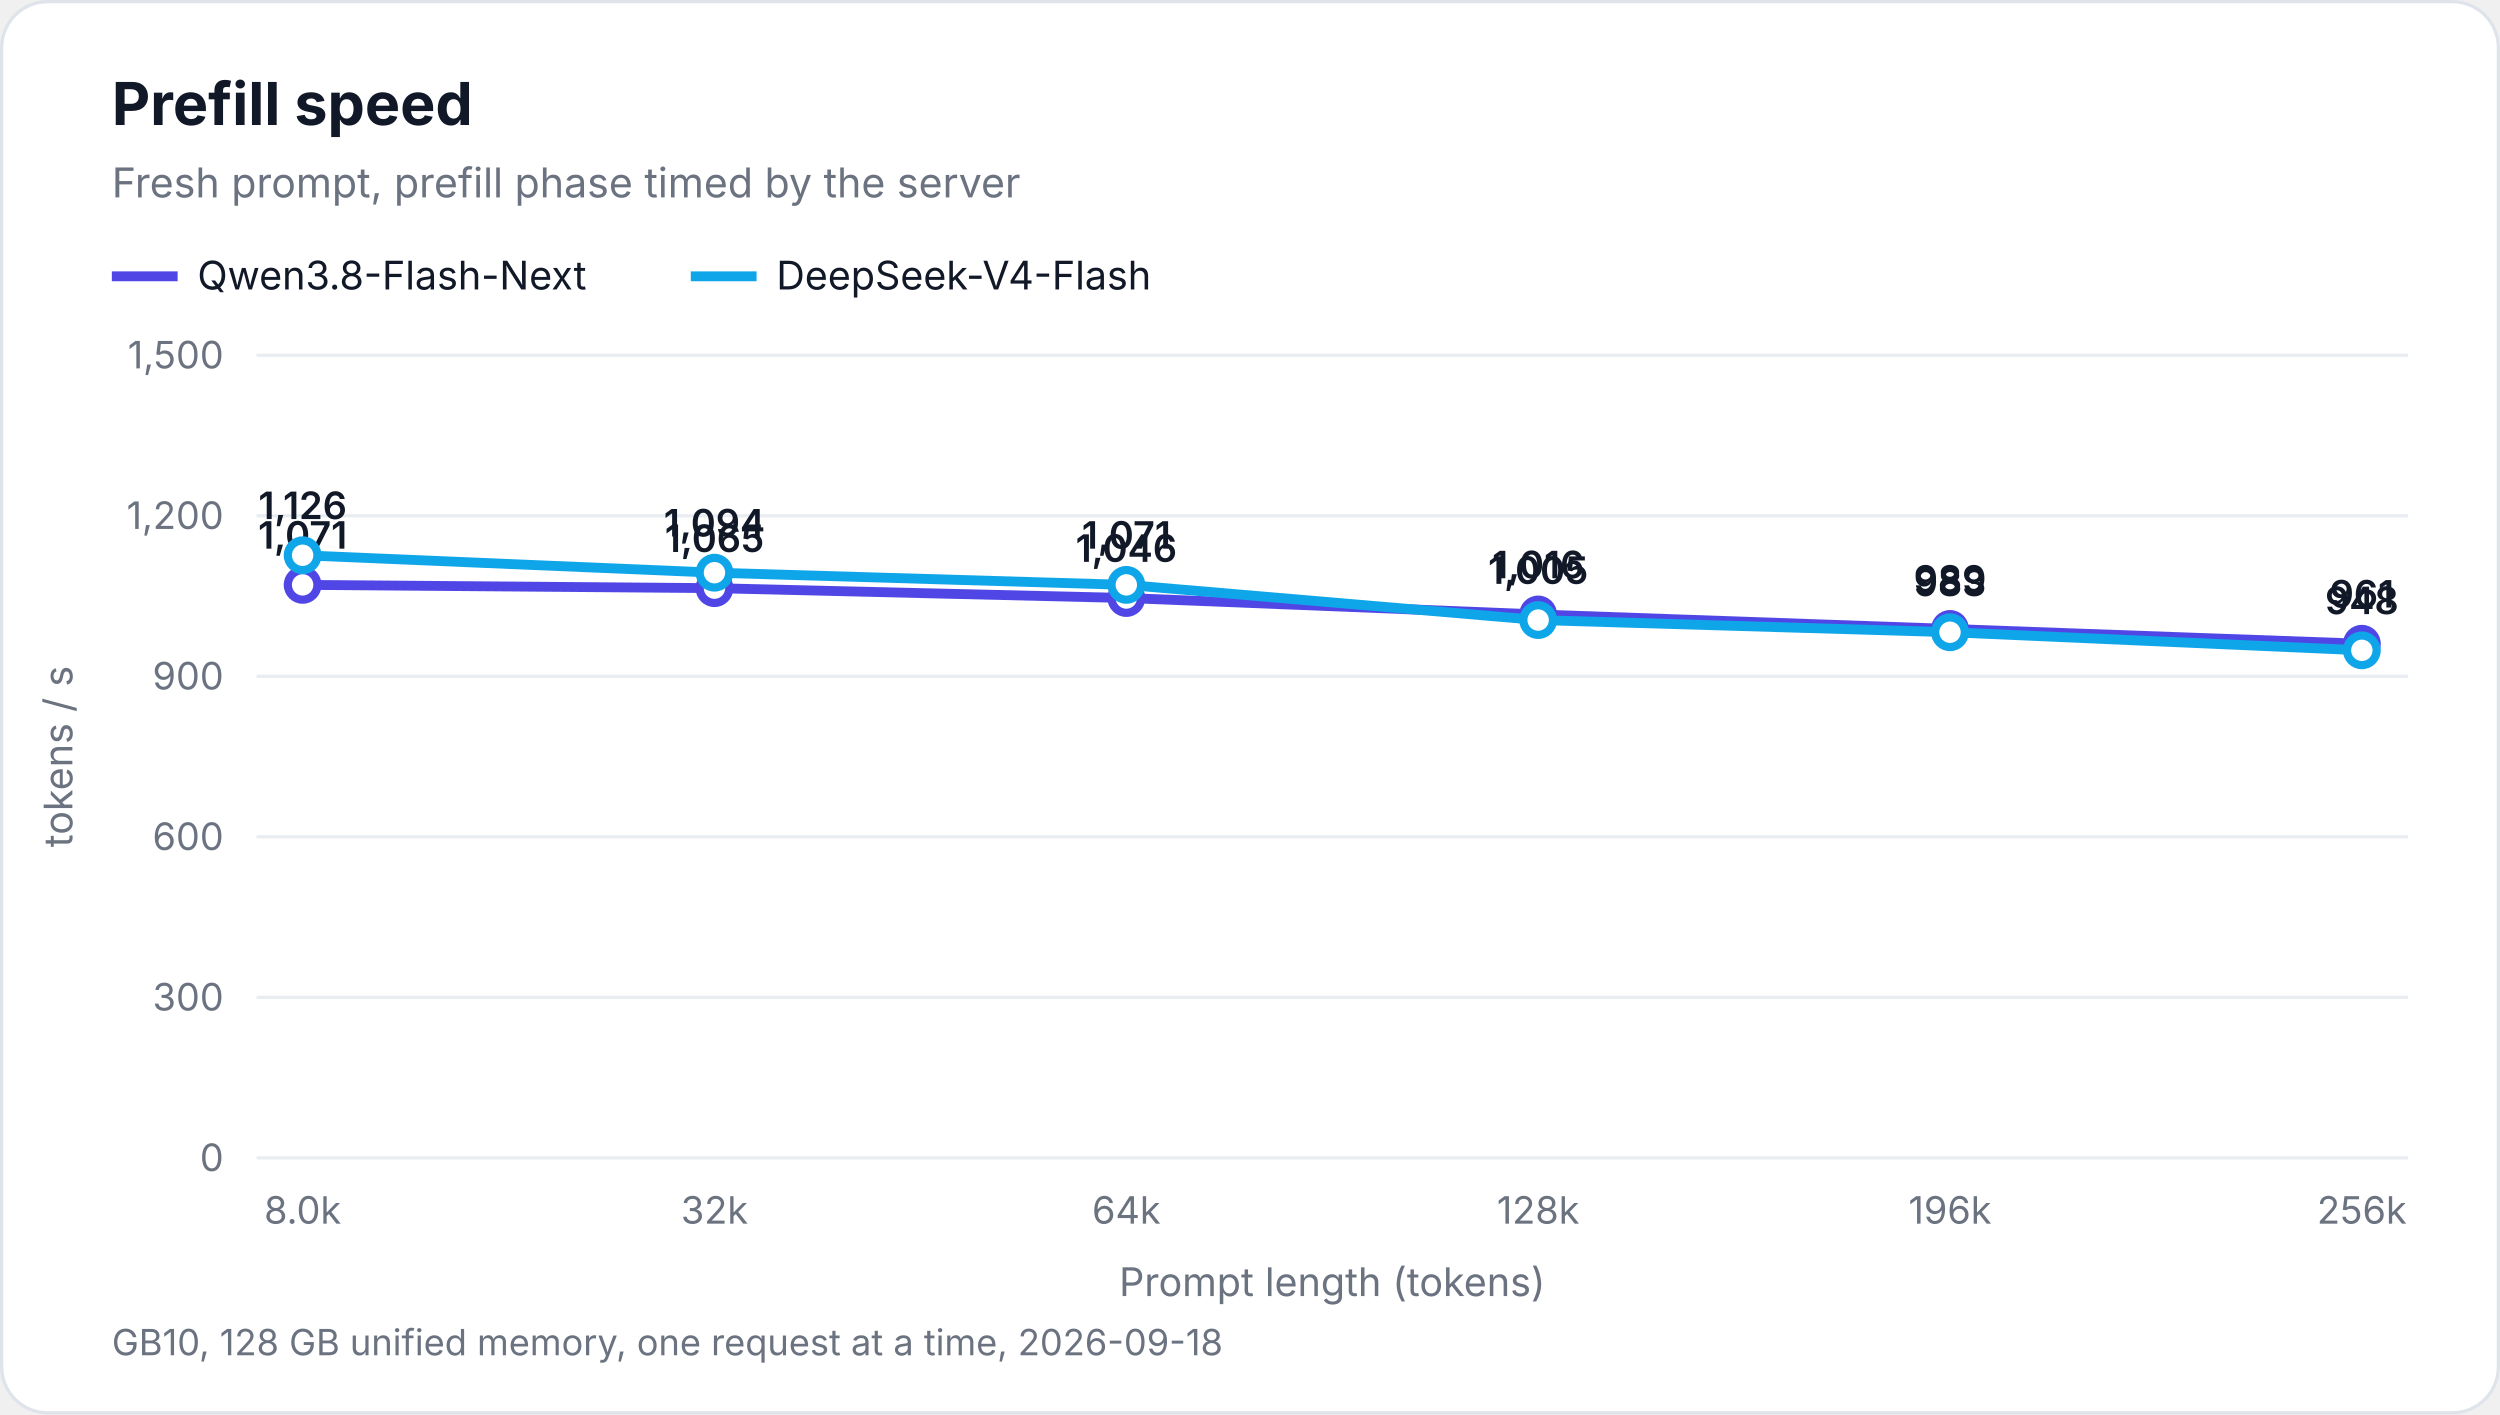
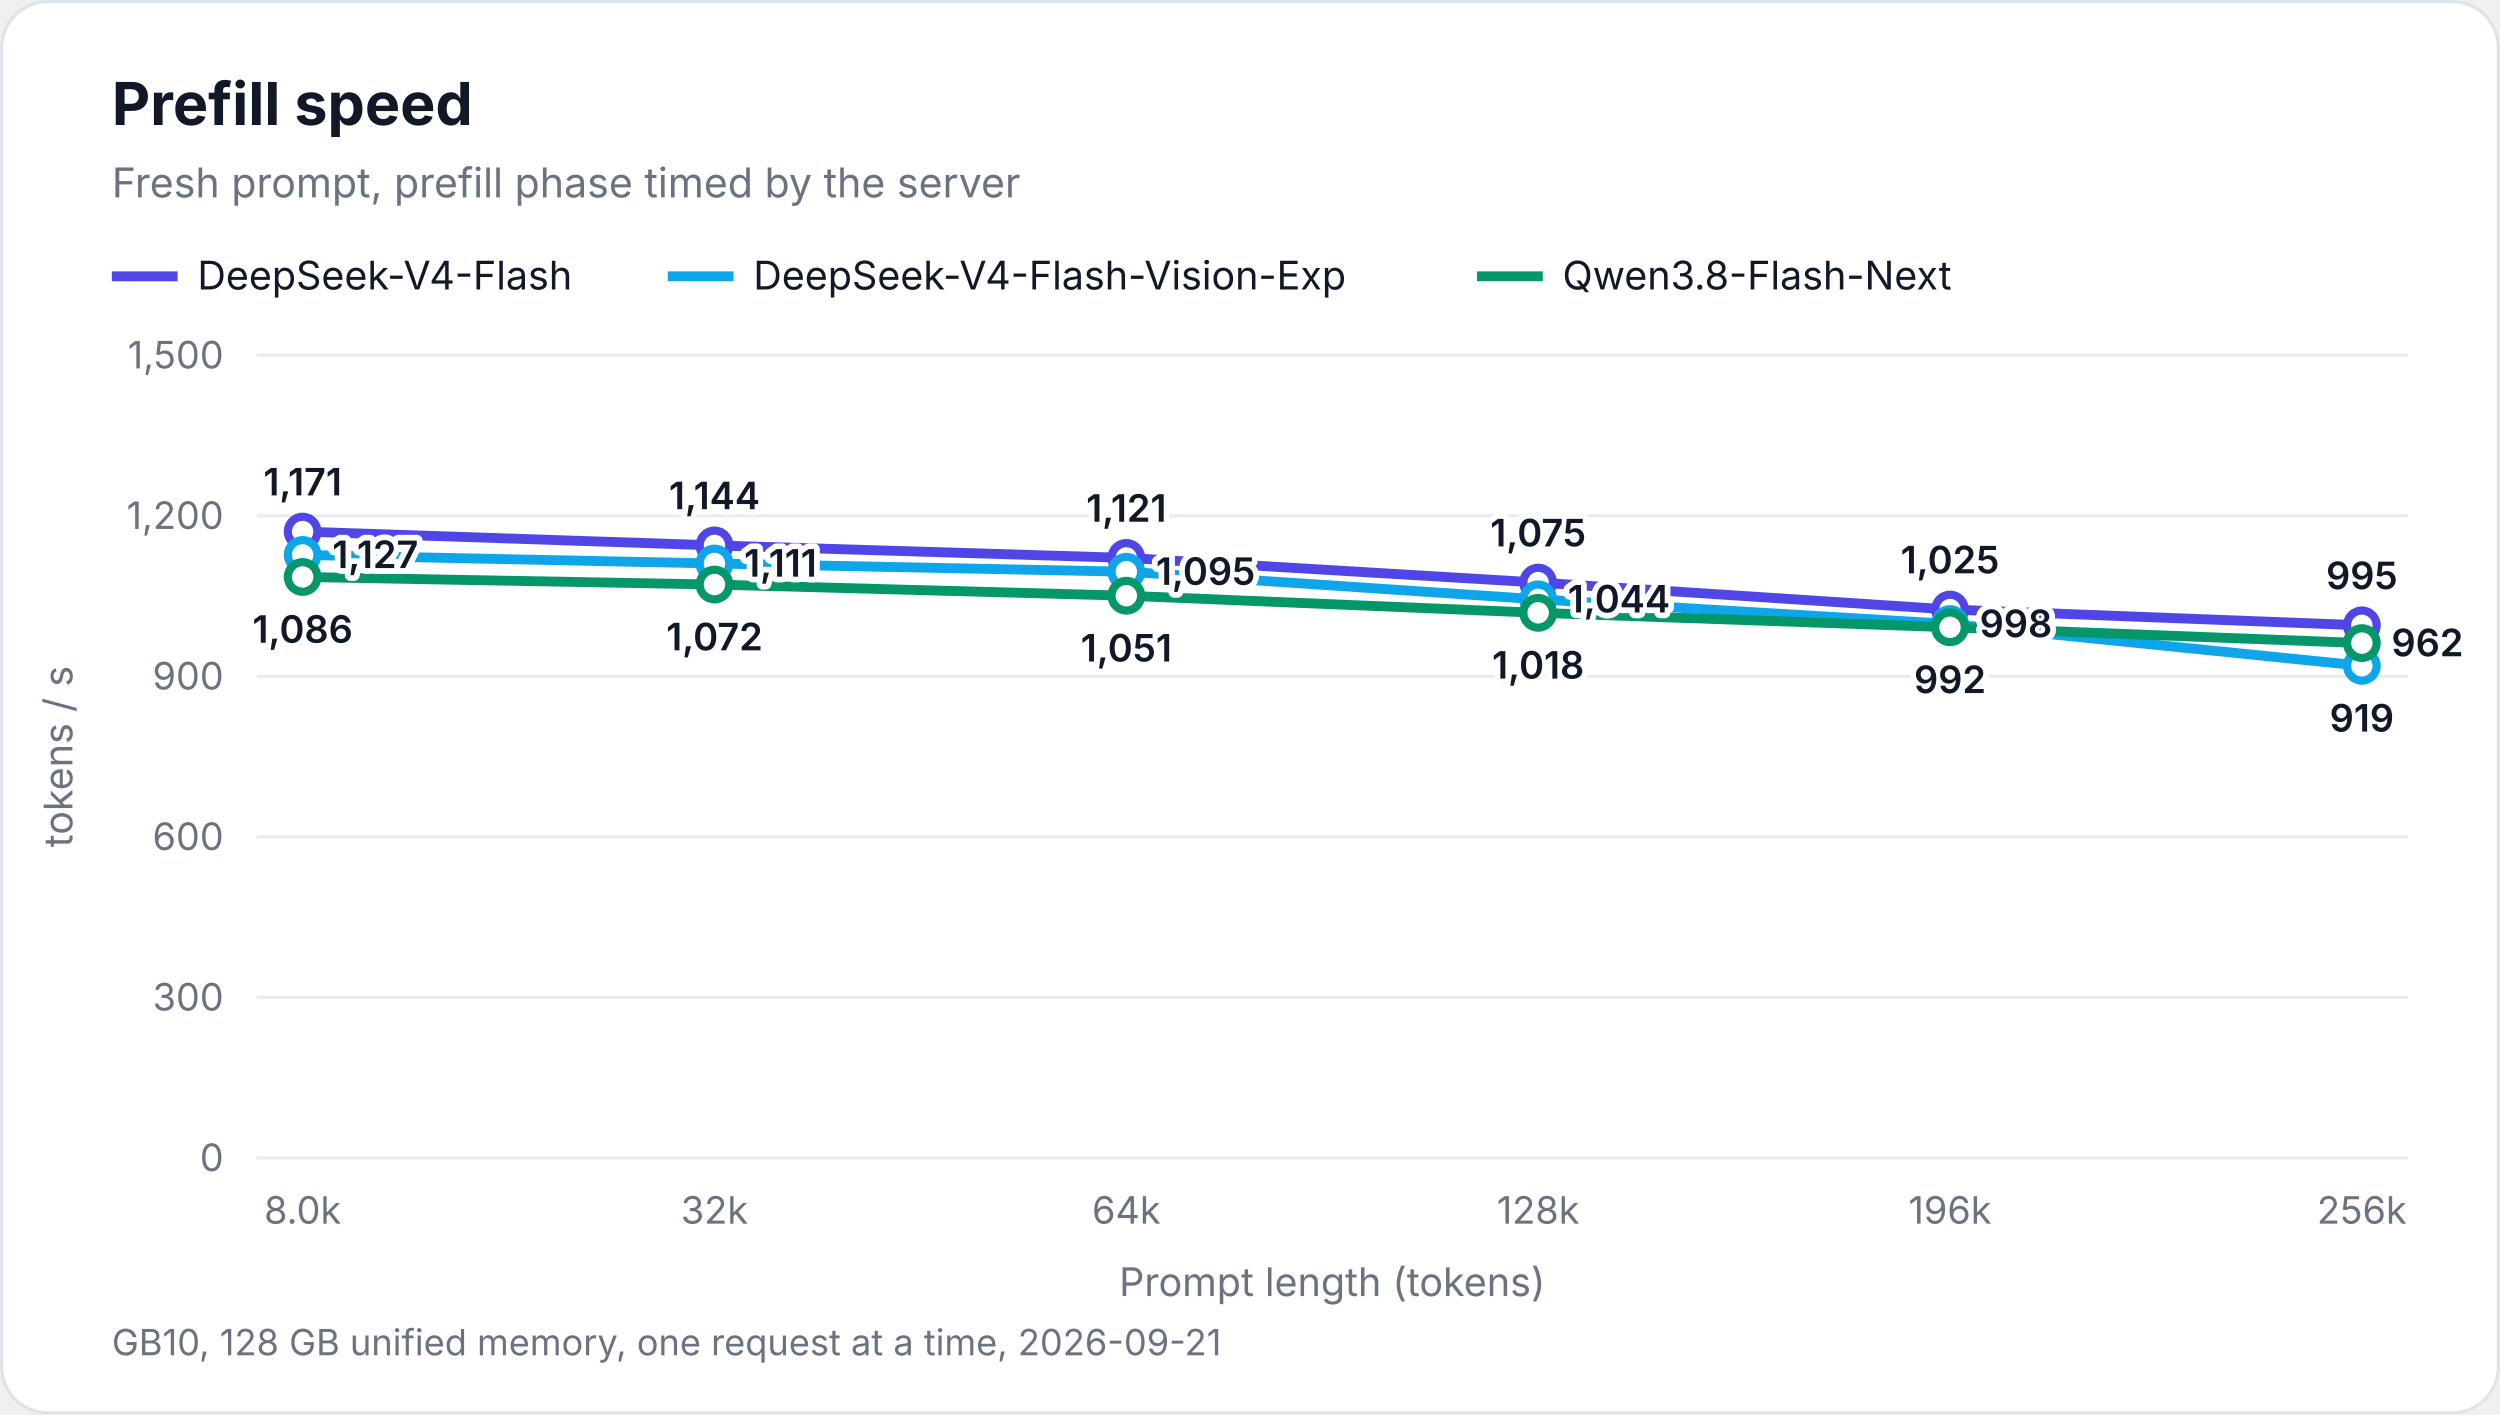
<svg xmlns="http://www.w3.org/2000/svg" width="760" height="430" viewBox="0 0 760 430" font-family="Inter, Segoe UI, Helvetica, Arial, sans-serif">
  <rect x="0.5" y="0.5" width="759" height="429" rx="14" fill="#ffffff" stroke="#dfe3ea" />
  <text x="34" y="38" font-size="18" font-weight="700" fill="#111827">Prefill speed</text>
  <text x="34" y="60" font-size="12.5" fill="#6b7280">Fresh prompt, prefill phase timed by the server</text>
-   <text x="34" y="412" font-size="11" fill="#6b7280">GB10, 128 GB unified memory, one request at a time, 2026-09-18</text>
+   <text x="34" y="412" font-size="11" fill="#6b7280">GB10, 128 GB unified memory, one request at a time, 2026-09-21</text>
  <line x1="78" y1="352.0" x2="732" y2="352.0" stroke="#e9ecf1" />
  <text x="68" y="356.0" font-size="11.5" text-anchor="end" fill="#6b7280">0</text>
  <line x1="78" y1="303.2" x2="732" y2="303.2" stroke="#e9ecf1" />
  <text x="68" y="307.2" font-size="11.5" text-anchor="end" fill="#6b7280">300</text>
  <line x1="78" y1="254.4" x2="732" y2="254.4" stroke="#e9ecf1" />
  <text x="68" y="258.4" font-size="11.5" text-anchor="end" fill="#6b7280">600</text>
  <line x1="78" y1="205.6" x2="732" y2="205.6" stroke="#e9ecf1" />
  <text x="68" y="209.6" font-size="11.5" text-anchor="end" fill="#6b7280">900</text>
  <line x1="78" y1="156.8" x2="732" y2="156.8" stroke="#e9ecf1" />
  <text x="68" y="160.8" font-size="11.5" text-anchor="end" fill="#6b7280">1,200</text>
  <line x1="78" y1="108.0" x2="732" y2="108.0" stroke="#e9ecf1" />
  <text x="68" y="112.0" font-size="11.5" text-anchor="end" fill="#6b7280">1,500</text>
  <text x="22" y="230.0" font-size="12" fill="#6b7280" text-anchor="middle" transform="rotate(-90 22 230.0)">tokens / s</text>
  <text x="405.0" y="394" font-size="12" fill="#6b7280" text-anchor="middle">Prompt length (tokens)</text>
  <text x="92.0" y="372" font-size="11.5" text-anchor="middle" fill="#6b7280">8.0k</text>
  <text x="217.2" y="372" font-size="11.5" text-anchor="middle" fill="#6b7280">32k</text>
  <text x="342.4" y="372" font-size="11.5" text-anchor="middle" fill="#6b7280">64k</text>
  <text x="467.6" y="372" font-size="11.5" text-anchor="middle" fill="#6b7280">128k</text>
  <text x="592.8" y="372" font-size="11.5" text-anchor="middle" fill="#6b7280">196k</text>
  <text x="718.0" y="372" font-size="11.5" text-anchor="middle" fill="#6b7280">256k</text>
-   <path d="M92.0,177.8 L217.2,178.8 L342.4,181.8 L467.6,186.8 L592.8,191.2 L718.0,195.7" fill="none" stroke="#4f46e5" stroke-width="3" stroke-linejoin="round" stroke-linecap="round" />
-   <circle cx="92.0" cy="177.8" r="4.5" fill="#ffffff" stroke="#4f46e5" stroke-width="2.5" />
-   <text x="92.0" y="166.8" font-size="11.5" font-weight="600" text-anchor="middle" fill="#111827">1,071</text>
-   <circle cx="217.2" cy="178.8" r="4.5" fill="#ffffff" stroke="#4f46e5" stroke-width="2.5" />
-   <text x="217.2" y="167.8" font-size="11.5" font-weight="600" text-anchor="middle" fill="#111827">1,065</text>
-   <circle cx="342.4" cy="181.8" r="4.5" fill="#ffffff" stroke="#4f46e5" stroke-width="2.5" />
-   <text x="342.4" y="170.8" font-size="11.5" font-weight="600" text-anchor="middle" fill="#111827">1,046</text>
-   <circle cx="467.6" cy="186.8" r="4.5" fill="#ffffff" stroke="#4f46e5" stroke-width="2.5" />
-   <text x="467.6" y="175.8" font-size="11.5" font-weight="600" text-anchor="middle" fill="#111827">1,016</text>
-   <circle cx="592.8" cy="191.2" r="4.5" fill="#ffffff" stroke="#4f46e5" stroke-width="2.5" />
-   <text x="592.8" y="180.2" font-size="11.5" font-weight="600" text-anchor="middle" fill="#111827">989</text>
-   <circle cx="718.0" cy="195.7" r="4.5" fill="#ffffff" stroke="#4f46e5" stroke-width="2.5" />
-   <text x="718.0" y="184.7" font-size="11.5" font-weight="600" text-anchor="middle" fill="#111827">961</text>
-   <path d="M92.0,168.8 L217.2,174.1 L342.4,177.8 L467.6,188.5 L592.8,192.2 L718.0,197.7" fill="none" stroke="#0ea5e9" stroke-width="3" stroke-linejoin="round" stroke-linecap="round" />
-   <circle cx="92.0" cy="168.8" r="4.5" fill="#ffffff" stroke="#0ea5e9" stroke-width="2.5" />
-   <text x="92.0" y="157.8" font-size="11.5" font-weight="600" text-anchor="middle" fill="#111827">1,126</text>
-   <circle cx="217.2" cy="174.1" r="4.5" fill="#ffffff" stroke="#0ea5e9" stroke-width="2.5" />
-   <text x="217.2" y="163.1" font-size="11.5" font-weight="600" text-anchor="middle" fill="#111827">1,094</text>
-   <circle cx="342.4" cy="177.8" r="4.5" fill="#ffffff" stroke="#0ea5e9" stroke-width="2.5" />
-   <text x="342.4" y="166.8" font-size="11.5" font-weight="600" text-anchor="middle" fill="#111827">1,071</text>
-   <circle cx="467.6" cy="188.5" r="4.5" fill="#ffffff" stroke="#0ea5e9" stroke-width="2.5" />
-   <text x="467.6" y="177.5" font-size="11.5" font-weight="600" text-anchor="middle" fill="#111827">1,005</text>
-   <circle cx="592.8" cy="192.2" r="4.5" fill="#ffffff" stroke="#0ea5e9" stroke-width="2.5" />
-   <text x="592.8" y="181.2" font-size="11.5" font-weight="600" text-anchor="middle" fill="#111827">983</text>
-   <circle cx="718.0" cy="197.7" r="4.5" fill="#ffffff" stroke="#0ea5e9" stroke-width="2.5" />
-   <text x="718.0" y="186.7" font-size="11.5" font-weight="600" text-anchor="middle" fill="#111827">948</text>
+   <path d="M92.0,161.6 L217.2,165.8 L342.4,169.6 L467.6,177.1 L592.8,185.3 L718.0,190.1" fill="none" stroke="#4f46e5" stroke-width="3" stroke-linejoin="round" stroke-linecap="round" />
+   <circle cx="92.0" cy="161.6" r="4.5" fill="#ffffff" stroke="#4f46e5" stroke-width="2.5" />
+   <circle cx="217.2" cy="165.8" r="4.5" fill="#ffffff" stroke="#4f46e5" stroke-width="2.5" />
+   <circle cx="342.4" cy="169.6" r="4.5" fill="#ffffff" stroke="#4f46e5" stroke-width="2.5" />
+   <circle cx="467.6" cy="177.1" r="4.5" fill="#ffffff" stroke="#4f46e5" stroke-width="2.5" />
+   <circle cx="592.8" cy="185.3" r="4.5" fill="#ffffff" stroke="#4f46e5" stroke-width="2.5" />
+   <circle cx="718.0" cy="190.1" r="4.5" fill="#ffffff" stroke="#4f46e5" stroke-width="2.5" />
+   <path d="M92.0,168.7 L217.2,171.3 L342.4,173.8 L467.6,182.2 L592.8,189.7 L718.0,202.4" fill="none" stroke="#0ea5e9" stroke-width="3" stroke-linejoin="round" stroke-linecap="round" />
+   <circle cx="92.0" cy="168.7" r="4.5" fill="#ffffff" stroke="#0ea5e9" stroke-width="2.5" />
+   <circle cx="217.2" cy="171.3" r="4.5" fill="#ffffff" stroke="#0ea5e9" stroke-width="2.5" />
+   <circle cx="342.4" cy="173.8" r="4.5" fill="#ffffff" stroke="#0ea5e9" stroke-width="2.5" />
+   <circle cx="467.6" cy="182.2" r="4.5" fill="#ffffff" stroke="#0ea5e9" stroke-width="2.5" />
+   <circle cx="592.8" cy="189.7" r="4.5" fill="#ffffff" stroke="#0ea5e9" stroke-width="2.5" />
+   <circle cx="718.0" cy="202.4" r="4.5" fill="#ffffff" stroke="#0ea5e9" stroke-width="2.5" />
+   <path d="M92.0,175.4 L217.2,177.7 L342.4,181.1 L467.6,186.3 L592.8,190.7 L718.0,195.5" fill="none" stroke="#059669" stroke-width="3" stroke-linejoin="round" stroke-linecap="round" />
+   <circle cx="92.0" cy="175.4" r="4.5" fill="#ffffff" stroke="#059669" stroke-width="2.5" />
+   <circle cx="217.2" cy="177.7" r="4.5" fill="#ffffff" stroke="#059669" stroke-width="2.5" />
+   <circle cx="342.4" cy="181.1" r="4.5" fill="#ffffff" stroke="#059669" stroke-width="2.5" />
+   <circle cx="467.6" cy="186.3" r="4.5" fill="#ffffff" stroke="#059669" stroke-width="2.5" />
+   <circle cx="592.8" cy="190.7" r="4.5" fill="#ffffff" stroke="#059669" stroke-width="2.5" />
+   <circle cx="718.0" cy="195.5" r="4.5" fill="#ffffff" stroke="#059669" stroke-width="2.5" />
+   <text x="92.0" y="150.6" font-size="11.5" font-weight="600" text-anchor="middle" fill="#111827" stroke="#ffffff" stroke-width="3.5" stroke-linejoin="round" paint-order="stroke">1,171</text>
+   <text x="101.0" y="172.7" font-size="11.5" font-weight="600" text-anchor="start" fill="#111827" stroke="#ffffff" stroke-width="3.5" stroke-linejoin="round" paint-order="stroke">1,127</text>
+   <text x="92.0" y="195.4" font-size="11.5" font-weight="600" text-anchor="middle" fill="#111827" stroke="#ffffff" stroke-width="3.5" stroke-linejoin="round" paint-order="stroke">1,086</text>
+   <text x="217.2" y="154.8" font-size="11.5" font-weight="600" text-anchor="middle" fill="#111827" stroke="#ffffff" stroke-width="3.5" stroke-linejoin="round" paint-order="stroke">1,144</text>
+   <text x="226.2" y="175.3" font-size="11.5" font-weight="600" text-anchor="start" fill="#111827" stroke="#ffffff" stroke-width="3.5" stroke-linejoin="round" paint-order="stroke">1,111</text>
+   <text x="217.2" y="197.7" font-size="11.5" font-weight="600" text-anchor="middle" fill="#111827" stroke="#ffffff" stroke-width="3.5" stroke-linejoin="round" paint-order="stroke">1,072</text>
+   <text x="342.4" y="158.6" font-size="11.5" font-weight="600" text-anchor="middle" fill="#111827" stroke="#ffffff" stroke-width="3.5" stroke-linejoin="round" paint-order="stroke">1,121</text>
+   <text x="351.4" y="177.8" font-size="11.5" font-weight="600" text-anchor="start" fill="#111827" stroke="#ffffff" stroke-width="3.5" stroke-linejoin="round" paint-order="stroke">1,095</text>
+   <text x="342.4" y="201.1" font-size="11.5" font-weight="600" text-anchor="middle" fill="#111827" stroke="#ffffff" stroke-width="3.5" stroke-linejoin="round" paint-order="stroke">1,051</text>
+   <text x="467.6" y="166.1" font-size="11.5" font-weight="600" text-anchor="middle" fill="#111827" stroke="#ffffff" stroke-width="3.5" stroke-linejoin="round" paint-order="stroke">1,075</text>
+   <text x="476.6" y="186.2" font-size="11.5" font-weight="600" text-anchor="start" fill="#111827" stroke="#ffffff" stroke-width="3.5" stroke-linejoin="round" paint-order="stroke">1,044</text>
+   <text x="467.6" y="206.3" font-size="11.5" font-weight="600" text-anchor="middle" fill="#111827" stroke="#ffffff" stroke-width="3.5" stroke-linejoin="round" paint-order="stroke">1,018</text>
+   <text x="592.8" y="174.3" font-size="11.5" font-weight="600" text-anchor="middle" fill="#111827" stroke="#ffffff" stroke-width="3.5" stroke-linejoin="round" paint-order="stroke">1,025</text>
+   <text x="601.8" y="193.7" font-size="11.5" font-weight="600" text-anchor="start" fill="#111827" stroke="#ffffff" stroke-width="3.5" stroke-linejoin="round" paint-order="stroke">998</text>
+   <text x="592.8" y="210.7" font-size="11.5" font-weight="600" text-anchor="middle" fill="#111827" stroke="#ffffff" stroke-width="3.5" stroke-linejoin="round" paint-order="stroke">992</text>
+   <text x="718.0" y="179.1" font-size="11.5" font-weight="600" text-anchor="middle" fill="#111827" stroke="#ffffff" stroke-width="3.5" stroke-linejoin="round" paint-order="stroke">995</text>
+   <text x="727.0" y="199.5" font-size="11.5" font-weight="600" text-anchor="start" fill="#111827" stroke="#ffffff" stroke-width="3.5" stroke-linejoin="round" paint-order="stroke">962</text>
+   <text x="718.0" y="222.4" font-size="11.5" font-weight="600" text-anchor="middle" fill="#111827" stroke="#ffffff" stroke-width="3.5" stroke-linejoin="round" paint-order="stroke">919</text>
  <line x1="34.0" y1="84" x2="54.0" y2="84" stroke="#4f46e5" stroke-width="3" />
-   <text x="60.0" y="88" font-size="12" fill="#111827">Qwen3.8-Flash-Next</text>
-   <line x1="210.0" y1="84" x2="230.0" y2="84" stroke="#0ea5e9" stroke-width="3" />
-   <text x="236.0" y="88" font-size="12" fill="#111827">DeepSeek-V4-Flash</text>
+   <text x="60.0" y="88" font-size="12" fill="#111827">DeepSeek-V4-Flash</text>
+   <line x1="203.0" y1="84" x2="223.0" y2="84" stroke="#0ea5e9" stroke-width="3" />
+   <text x="229.0" y="88" font-size="12" fill="#111827">DeepSeek-V4-Flash-Vision-Exp</text>
+   <line x1="449.0" y1="84" x2="469.0" y2="84" stroke="#059669" stroke-width="3" />
+   <text x="475.0" y="88" font-size="12" fill="#111827">Qwen3.8-Flash-Next</text>
</svg>
